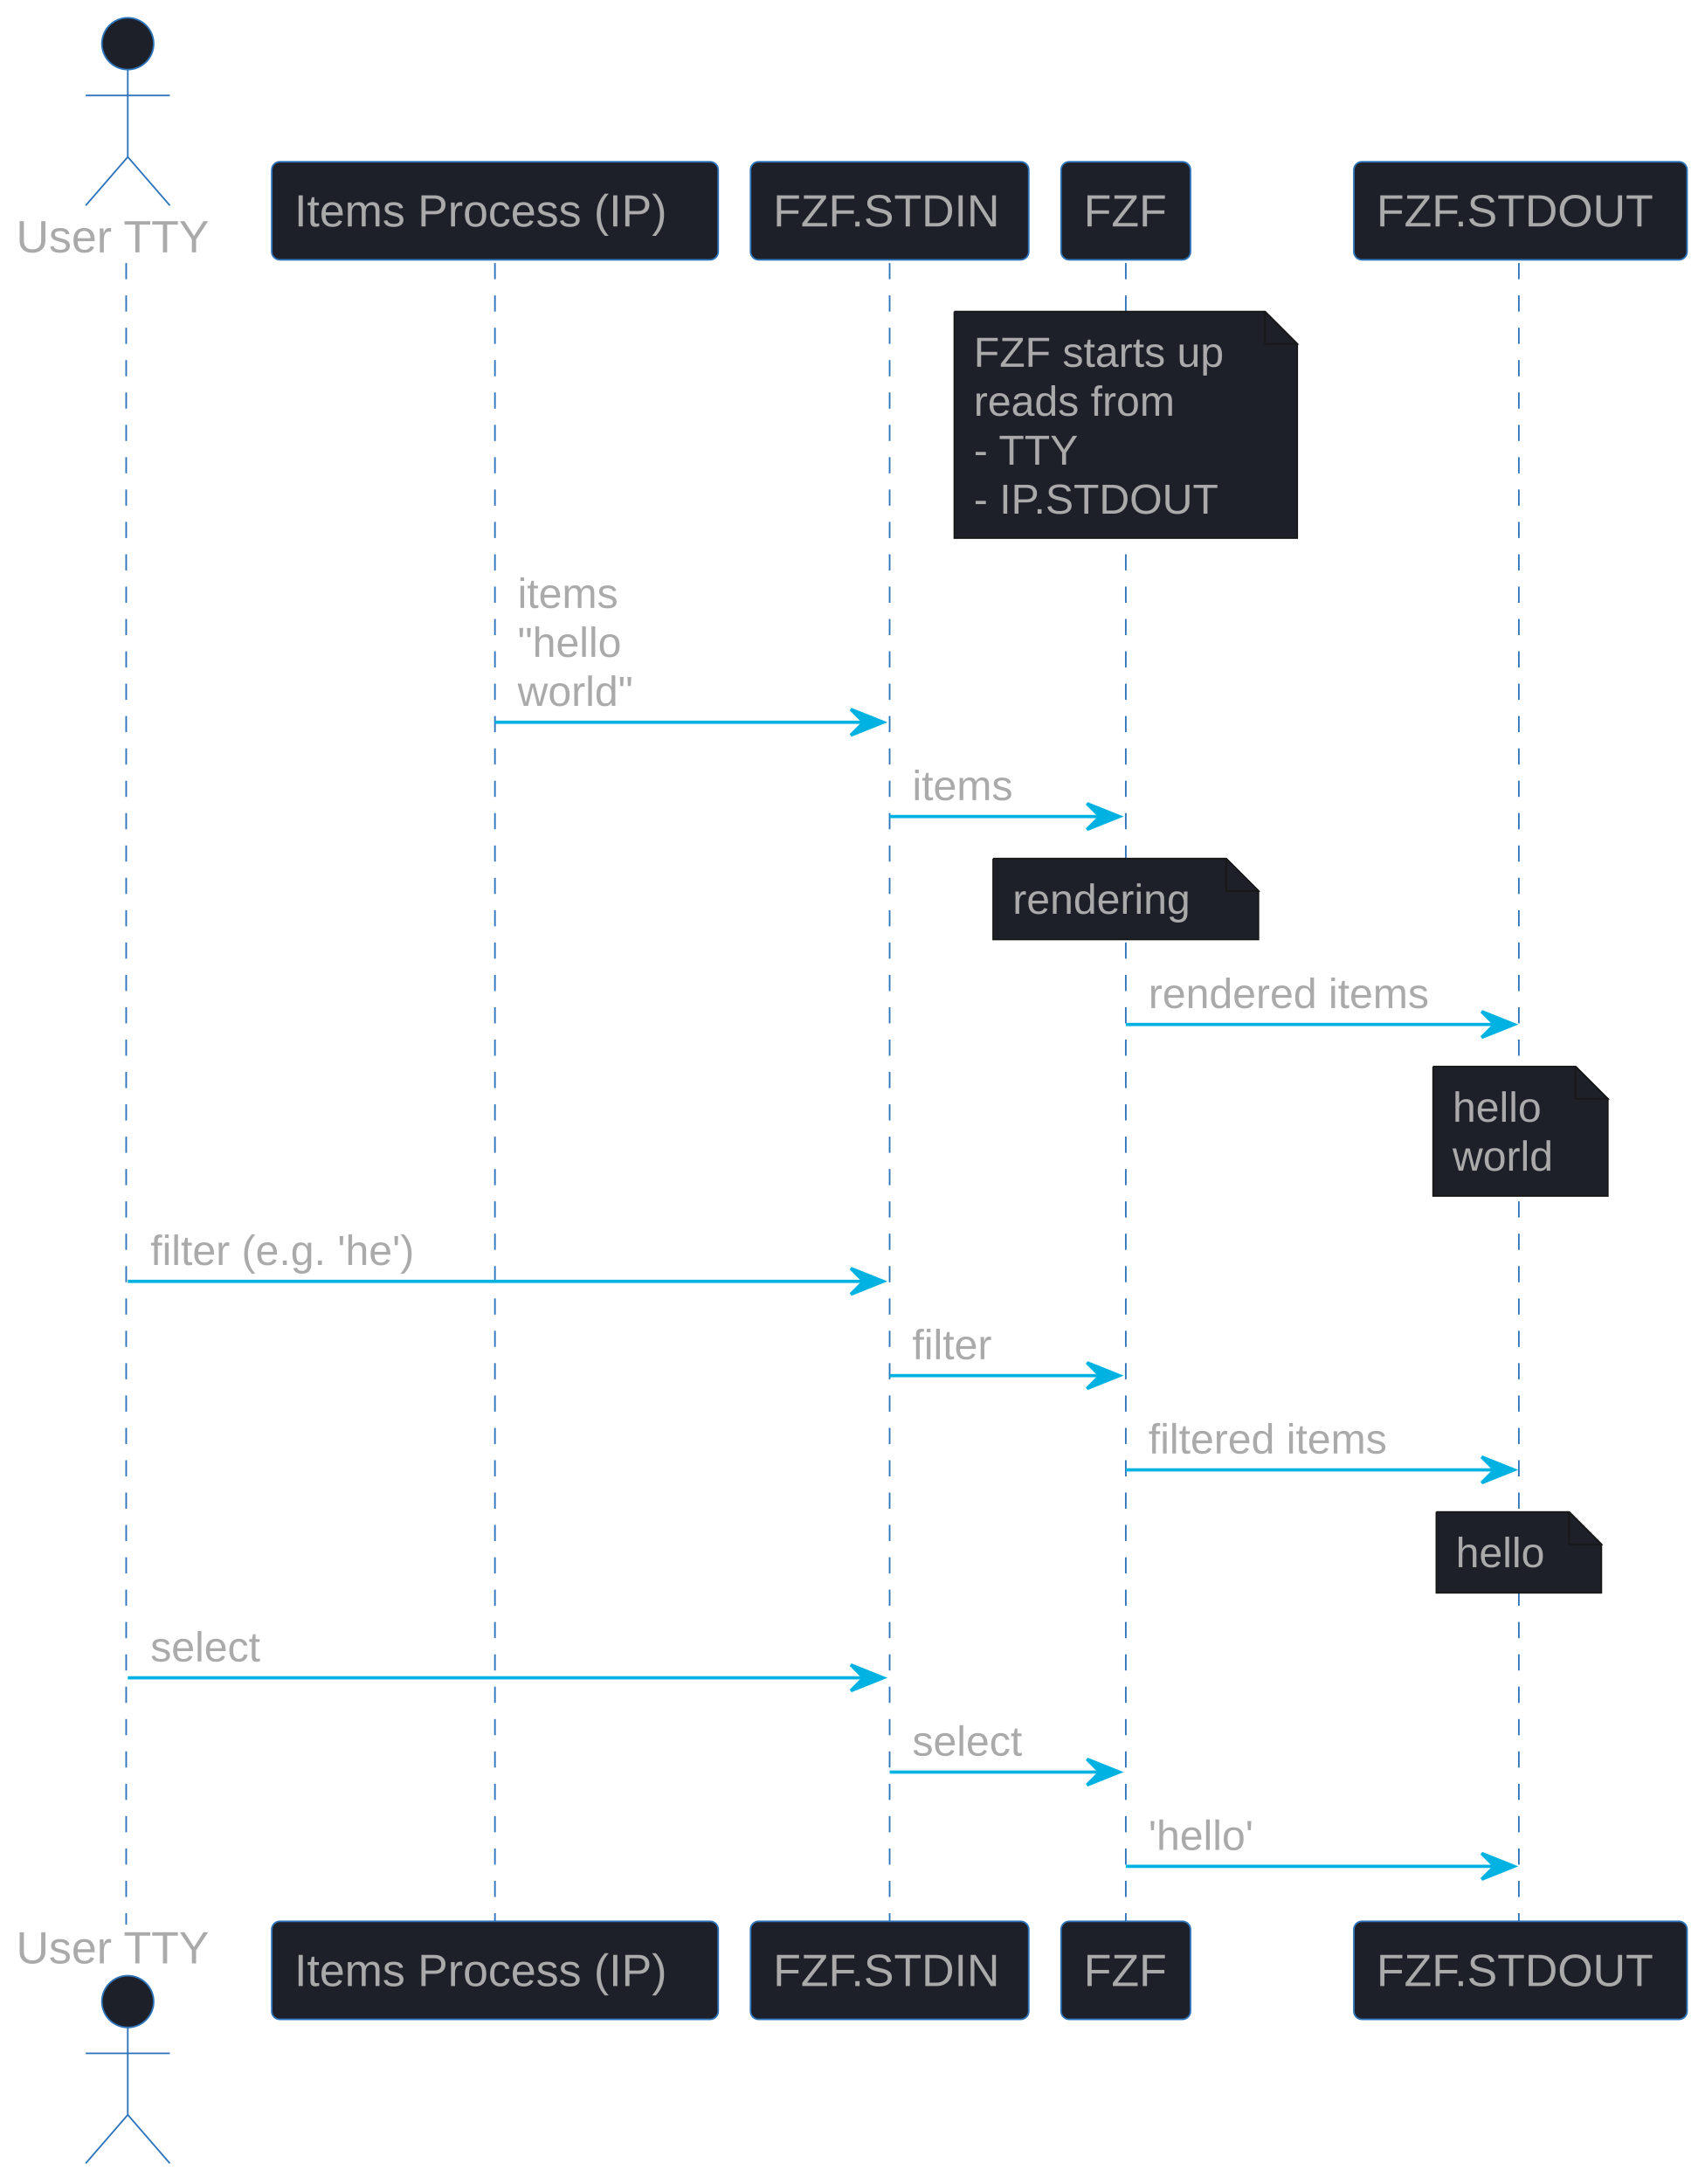
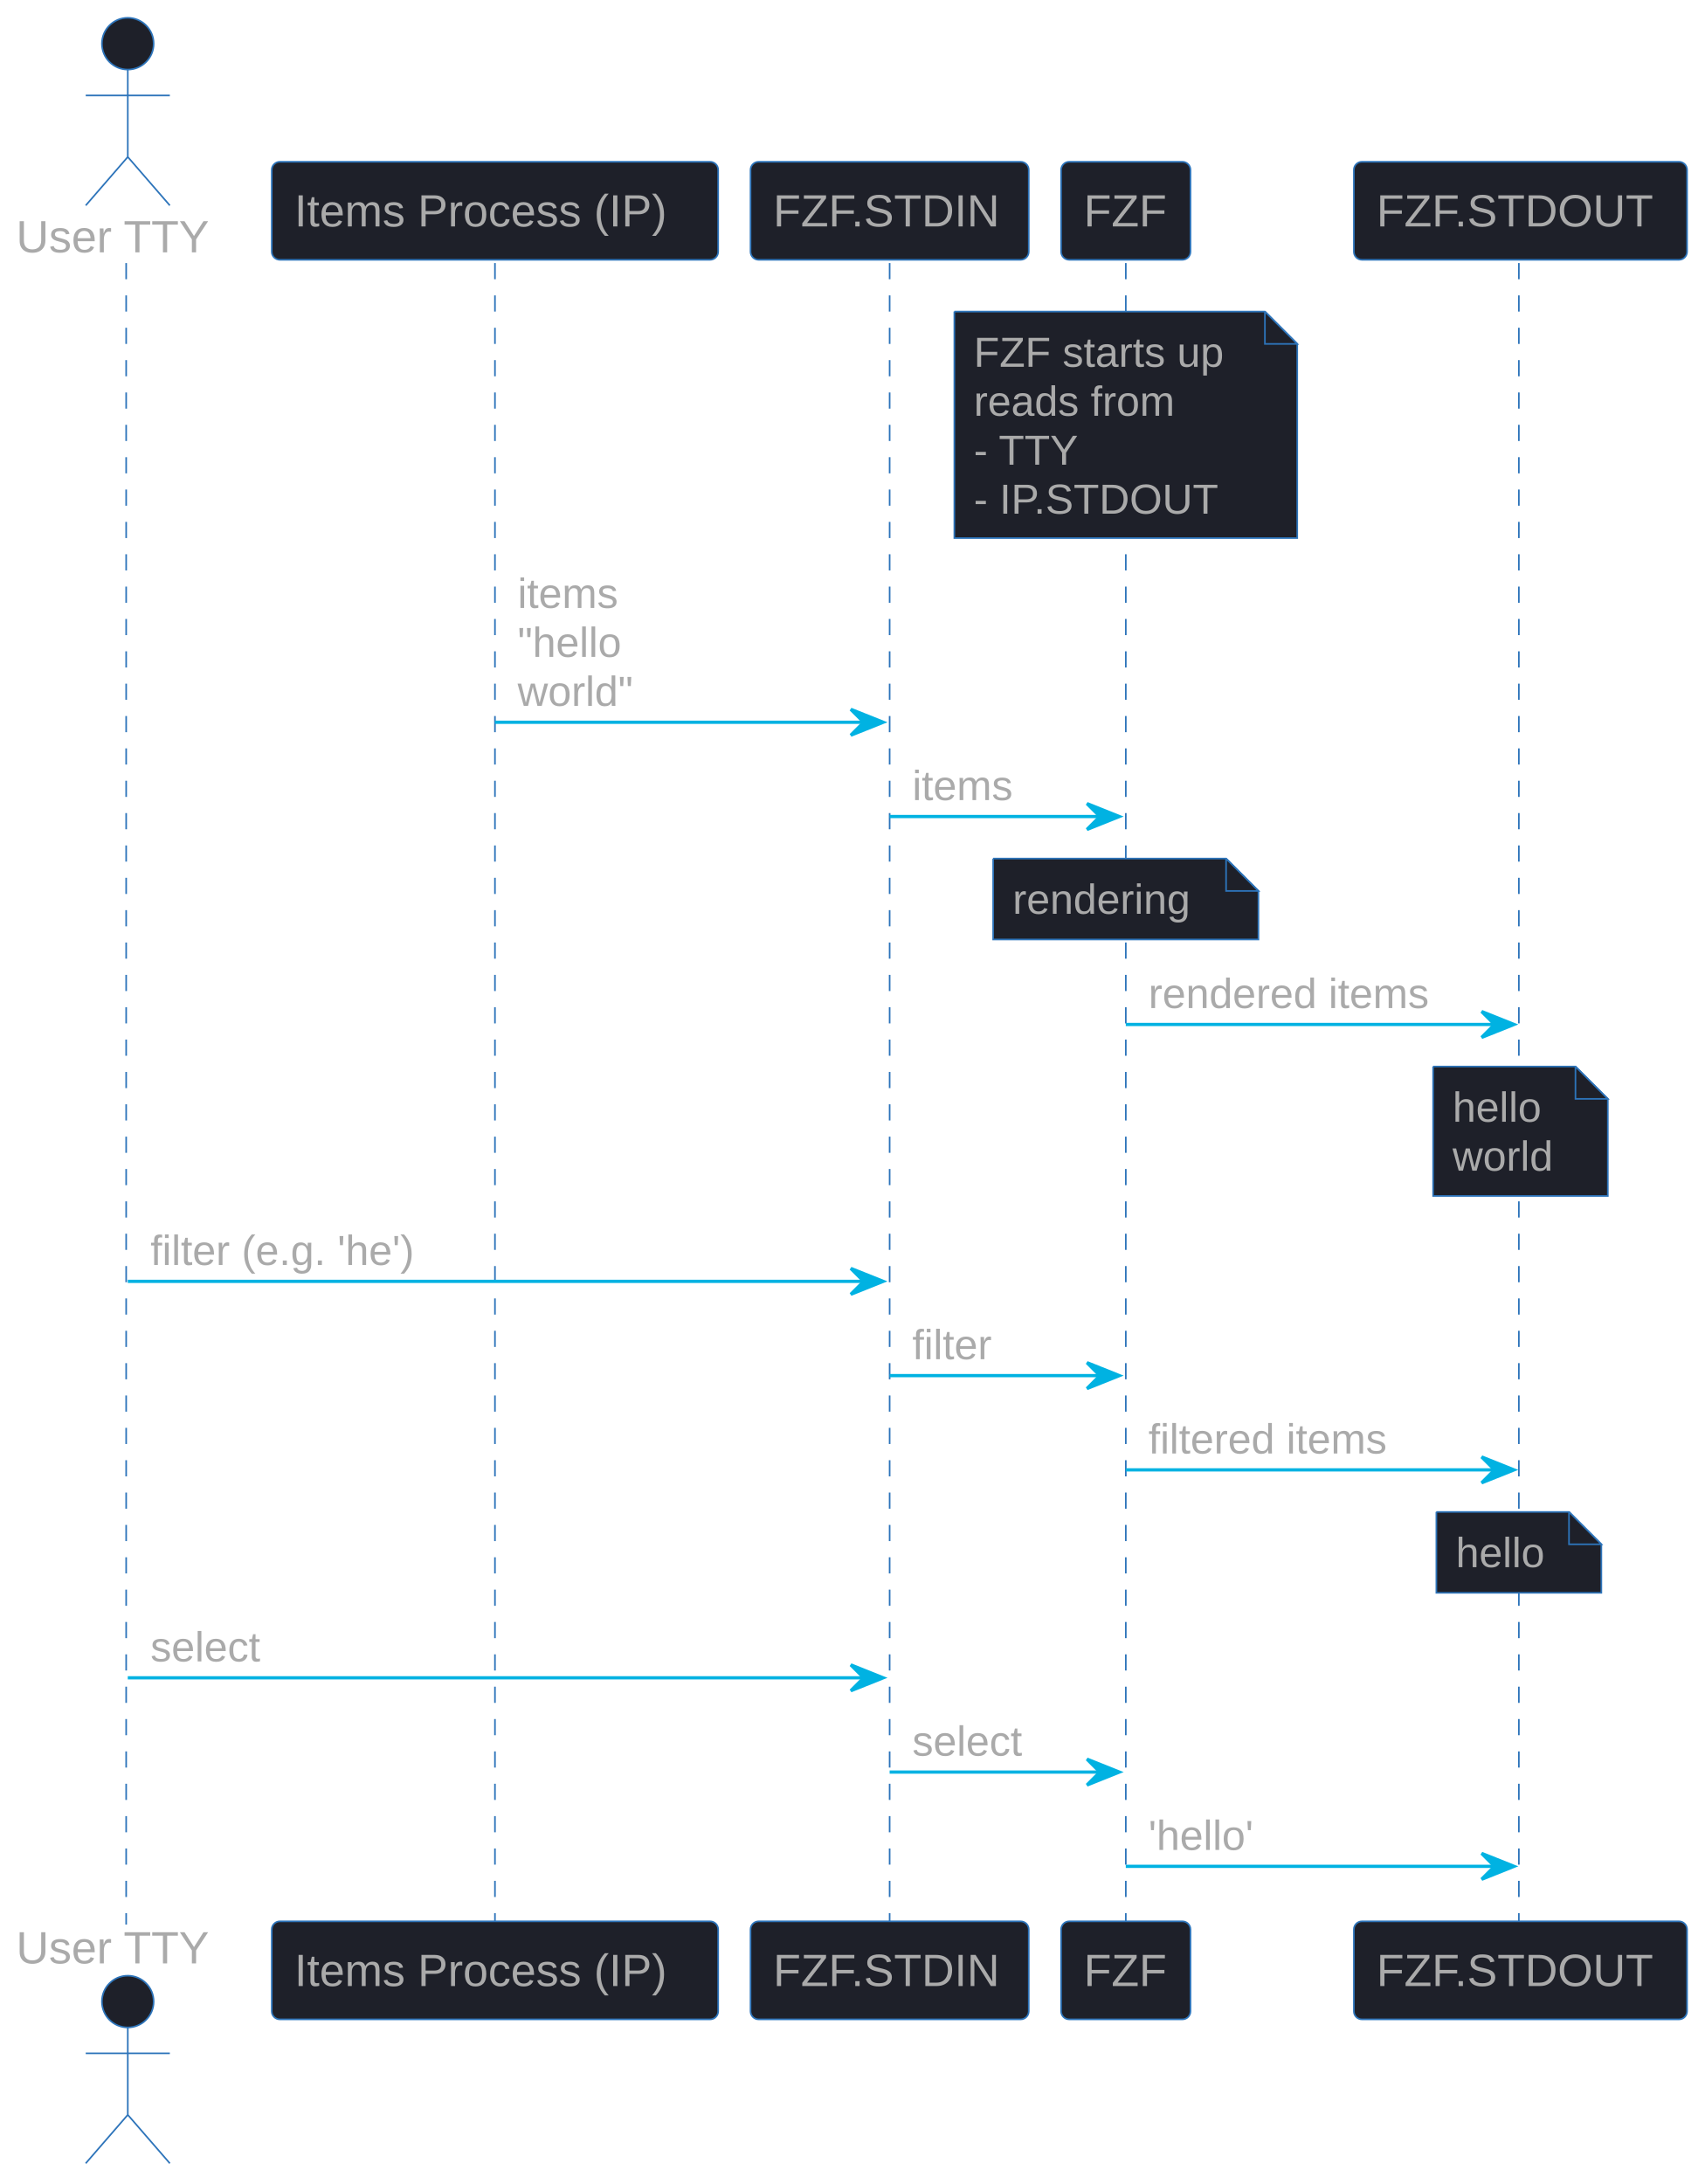
<svg xmlns="http://www.w3.org/2000/svg" contentStyleType="text/css" height="675px" preserveAspectRatio="none" style="width:527px;height:675px;" version="1.1" viewBox="0 0 527 675" width="527px" zoomAndPan="magnify">
  <defs />
  <g>
    <line style="stroke:#2D74BA;stroke-width:0.5;stroke-dasharray:5.0,5.0;" x1="39" x2="39" y1="81.297" y2="594.82" />
    <line style="stroke:#2D74BA;stroke-width:0.5;stroke-dasharray:5.0,5.0;" x1="153" x2="153" y1="81.297" y2="594.82" />
    <line style="stroke:#2D74BA;stroke-width:0.5;stroke-dasharray:5.0,5.0;" x1="275" x2="275" y1="81.297" y2="594.82" />
    <line style="stroke:#2D74BA;stroke-width:0.5;stroke-dasharray:5.0,5.0;" x1="348" x2="348" y1="81.297" y2="594.82" />
    <line style="stroke:#2D74BA;stroke-width:0.5;stroke-dasharray:5.0,5.0;" x1="469.5" x2="469.5" y1="81.297" y2="594.82" />
    <text fill="#AAAAAA" font-family="Arial" font-size="14" lengthAdjust="spacing" textLength="63" x="5" y="77.995">User TTY</text>
    <ellipse cx="39.5" cy="13.5" fill="#1E2029" rx="8" ry="8" style="stroke:#2D74BA;stroke-width:0.5;" />
    <path d="M39.5,21.5 L39.5,48.5 M26.5,29.5 L52.5,29.5 M39.5,48.5 L26.5,63.5 M39.5,48.5 L52.5,63.5 " fill="none" style="stroke:#2D74BA;stroke-width:0.5;" />
    <text fill="#AAAAAA" font-family="Arial" font-size="14" lengthAdjust="spacing" textLength="63" x="5" y="606.815">User TTY</text>
    <ellipse cx="39.5" cy="618.617" fill="#1E2029" rx="8" ry="8" style="stroke:#2D74BA;stroke-width:0.5;" />
    <path d="M39.5,626.617 L39.5,653.617 M26.5,634.617 L52.5,634.617 M39.5,653.617 L26.5,668.617 M39.5,653.617 L52.5,668.617 " fill="none" style="stroke:#2D74BA;stroke-width:0.5;" />
    <rect fill="#1E2029" height="30.297" rx="2.5" ry="2.5" style="stroke:#2D74BA;stroke-width:0.5;" width="138" x="84" y="50" />
    <text fill="#AAAAAA" font-family="Arial" font-size="14" lengthAdjust="spacing" textLength="124" x="91" y="69.995">Items Process (IP)</text>
    <rect fill="#1E2029" height="30.297" rx="2.5" ry="2.5" style="stroke:#2D74BA;stroke-width:0.5;" width="138" x="84" y="593.82" />
    <text fill="#AAAAAA" font-family="Arial" font-size="14" lengthAdjust="spacing" textLength="124" x="91" y="613.815">Items Process (IP)</text>
    <rect fill="#1E2029" height="30.297" rx="2.5" ry="2.5" style="stroke:#2D74BA;stroke-width:0.5;" width="86" x="232" y="50" />
    <text fill="#AAAAAA" font-family="Arial" font-size="14" lengthAdjust="spacing" textLength="72" x="239" y="69.995">FZF.STDIN</text>
    <rect fill="#1E2029" height="30.297" rx="2.5" ry="2.5" style="stroke:#2D74BA;stroke-width:0.5;" width="86" x="232" y="593.82" />
    <text fill="#AAAAAA" font-family="Arial" font-size="14" lengthAdjust="spacing" textLength="72" x="239" y="613.815">FZF.STDIN</text>
    <rect fill="#1E2029" height="30.297" rx="2.5" ry="2.5" style="stroke:#2D74BA;stroke-width:0.5;" width="40" x="328" y="50" />
    <text fill="#AAAAAA" font-family="Arial" font-size="14" lengthAdjust="spacing" textLength="26" x="335" y="69.995">FZF</text>
    <rect fill="#1E2029" height="30.297" rx="2.5" ry="2.5" style="stroke:#2D74BA;stroke-width:0.5;" width="40" x="328" y="593.82" />
    <text fill="#AAAAAA" font-family="Arial" font-size="14" lengthAdjust="spacing" textLength="26" x="335" y="613.815">FZF</text>
    <rect fill="#1E2029" height="30.297" rx="2.5" ry="2.5" style="stroke:#2D74BA;stroke-width:0.5;" width="103" x="418.5" y="50" />
    <text fill="#AAAAAA" font-family="Arial" font-size="14" lengthAdjust="spacing" textLength="89" x="425.5" y="69.995">FZF.STDOUT</text>
    <rect fill="#1E2029" height="30.297" rx="2.5" ry="2.5" style="stroke:#2D74BA;stroke-width:0.5;" width="103" x="418.5" y="593.82" />
    <text fill="#AAAAAA" font-family="Arial" font-size="14" lengthAdjust="spacing" textLength="89" x="425.5" y="613.815">FZF.STDOUT</text>
-     <path d="M295,96.297 L295,166.297 L401,166.297 L401,106.297 L391,96.297 L295,96.297 " fill="#1E2029" style="stroke:#181818;stroke-width:0.5;" />
-     <path d="M391,96.297 L391,106.297 L401,106.297 L391,96.297 " fill="#1E2029" style="stroke:#181818;stroke-width:0.5;" />
+     <path d="M295,96.297 L295,166.297 L401,166.297 L401,106.297 L391,96.297 L295,96.297 " fill="#1E2029" style="stroke:#2D74BA;stroke-width:0.5;" />
+     <path d="M391,96.297 L391,106.297 L401,106.297 L391,96.297 " fill="#1E2029" style="stroke:#2D74BA;stroke-width:0.5;" />
    <text fill="#AAAAAA" font-family="Arial" font-size="13" lengthAdjust="spacing" textLength="85" x="301" y="113.364">FZF starts up</text>
    <text fill="#AAAAAA" font-family="Arial" font-size="13" lengthAdjust="spacing" textLength="70" x="301" y="128.497">reads from</text>
    <text fill="#AAAAAA" font-family="Arial" font-size="13" lengthAdjust="spacing" textLength="30" x="301" y="143.629">- TTY</text>
    <text fill="#AAAAAA" font-family="Arial" font-size="13" lengthAdjust="spacing" textLength="77" x="301" y="158.762">- IP.STDOUT</text>
    <polygon fill="#00B2E2" points="263,219.227,273,223.227,263,227.227,267,223.227" style="stroke:#00B2E2;stroke-width:1.0;" />
    <line style="stroke:#00B2E2;stroke-width:1.0;" x1="153" x2="269" y1="223.227" y2="223.227" />
    <text fill="#AAAAAA" font-family="Arial" font-size="13" lengthAdjust="spacing" textLength="36" x="160" y="187.895">items</text>
    <text fill="#AAAAAA" font-family="Arial" font-size="13" lengthAdjust="spacing" textLength="35" x="160" y="203.028">"hello</text>
    <text fill="#AAAAAA" font-family="Arial" font-size="13" lengthAdjust="spacing" textLength="38" x="160" y="218.161">world"</text>
    <polygon fill="#00B2E2" points="336,248.359,346,252.359,336,256.359,340,252.359" style="stroke:#00B2E2;stroke-width:1.0;" />
    <line style="stroke:#00B2E2;stroke-width:1.0;" x1="275" x2="342" y1="252.359" y2="252.359" />
    <text fill="#AAAAAA" font-family="Arial" font-size="13" lengthAdjust="spacing" textLength="36" x="282" y="247.293">items</text>
-     <path d="M307,265.359 L307,290.359 L389,290.359 L389,275.359 L379,265.359 L307,265.359 " fill="#1E2029" style="stroke:#181818;stroke-width:0.5;" />
-     <path d="M379,265.359 L379,275.359 L389,275.359 L379,265.359 " fill="#1E2029" style="stroke:#181818;stroke-width:0.5;" />
+     <path d="M307,265.359 L307,290.359 L389,290.359 L389,275.359 L379,265.359 L307,265.359 " fill="#1E2029" style="stroke:#2D74BA;stroke-width:0.5;" />
+     <path d="M379,265.359 L379,275.359 L389,275.359 L379,265.359 " fill="#1E2029" style="stroke:#2D74BA;stroke-width:0.5;" />
    <text fill="#AAAAAA" font-family="Arial" font-size="13" lengthAdjust="spacing" textLength="61" x="313" y="282.426">rendering</text>
    <polygon fill="#00B2E2" points="458,312.625,468,316.625,458,320.625,462,316.625" style="stroke:#00B2E2;stroke-width:1.0;" />
    <line style="stroke:#00B2E2;stroke-width:1.0;" x1="348" x2="464" y1="316.625" y2="316.625" />
    <text fill="#AAAAAA" font-family="Arial" font-size="13" lengthAdjust="spacing" textLength="98" x="355" y="311.559">rendered items</text>
-     <path d="M443,329.625 L443,369.625 L497,369.625 L497,339.625 L487,329.625 L443,329.625 " fill="#1E2029" style="stroke:#181818;stroke-width:0.5;" />
-     <path d="M487,329.625 L487,339.625 L497,339.625 L487,329.625 " fill="#1E2029" style="stroke:#181818;stroke-width:0.5;" />
+     <path d="M443,329.625 L443,369.625 L497,369.625 L497,339.625 L487,329.625 L443,329.625 " fill="#1E2029" style="stroke:#2D74BA;stroke-width:0.5;" />
+     <path d="M487,329.625 L487,339.625 L497,339.625 L487,329.625 " fill="#1E2029" style="stroke:#2D74BA;stroke-width:0.5;" />
    <text fill="#AAAAAA" font-family="Arial" font-size="13" lengthAdjust="spacing" textLength="30" x="449" y="346.692">hello</text>
    <text fill="#AAAAAA" font-family="Arial" font-size="13" lengthAdjust="spacing" textLength="33" x="449" y="361.825">world</text>
    <polygon fill="#00B2E2" points="263,392.023,273,396.023,263,400.023,267,396.023" style="stroke:#00B2E2;stroke-width:1.0;" />
    <line style="stroke:#00B2E2;stroke-width:1.0;" x1="39.5" x2="269" y1="396.023" y2="396.023" />
    <text fill="#AAAAAA" font-family="Arial" font-size="13" lengthAdjust="spacing" textLength="92" x="46.5" y="390.957">filter (e.g. 'he')</text>
    <polygon fill="#00B2E2" points="336,421.156,346,425.156,336,429.156,340,425.156" style="stroke:#00B2E2;stroke-width:1.0;" />
    <line style="stroke:#00B2E2;stroke-width:1.0;" x1="275" x2="342" y1="425.156" y2="425.156" />
    <text fill="#AAAAAA" font-family="Arial" font-size="13" lengthAdjust="spacing" textLength="28" x="282" y="420.09">filter</text>
    <polygon fill="#00B2E2" points="458,450.289,468,454.289,458,458.289,462,454.289" style="stroke:#00B2E2;stroke-width:1.0;" />
    <line style="stroke:#00B2E2;stroke-width:1.0;" x1="348" x2="464" y1="454.289" y2="454.289" />
    <text fill="#AAAAAA" font-family="Arial" font-size="13" lengthAdjust="spacing" textLength="84" x="355" y="449.223">filtered items</text>
-     <path d="M444,467.289 L444,492.289 L495,492.289 L495,477.289 L485,467.289 L444,467.289 " fill="#1E2029" style="stroke:#181818;stroke-width:0.5;" />
-     <path d="M485,467.289 L485,477.289 L495,477.289 L485,467.289 " fill="#1E2029" style="stroke:#181818;stroke-width:0.5;" />
+     <path d="M444,467.289 L444,492.289 L495,492.289 L495,477.289 L485,467.289 L444,467.289 " fill="#1E2029" style="stroke:#2D74BA;stroke-width:0.5;" />
+     <path d="M485,467.289 L485,477.289 L495,477.289 L485,467.289 " fill="#1E2029" style="stroke:#2D74BA;stroke-width:0.5;" />
    <text fill="#AAAAAA" font-family="Arial" font-size="13" lengthAdjust="spacing" textLength="30" x="450" y="484.356">hello</text>
    <polygon fill="#00B2E2" points="263,514.555,273,518.555,263,522.555,267,518.555" style="stroke:#00B2E2;stroke-width:1.0;" />
    <line style="stroke:#00B2E2;stroke-width:1.0;" x1="39.5" x2="269" y1="518.555" y2="518.555" />
    <text fill="#AAAAAA" font-family="Arial" font-size="13" lengthAdjust="spacing" textLength="38" x="46.5" y="513.489">select</text>
    <polygon fill="#00B2E2" points="336,543.688,346,547.688,336,551.688,340,547.688" style="stroke:#00B2E2;stroke-width:1.0;" />
    <line style="stroke:#00B2E2;stroke-width:1.0;" x1="275" x2="342" y1="547.688" y2="547.688" />
    <text fill="#AAAAAA" font-family="Arial" font-size="13" lengthAdjust="spacing" textLength="38" x="282" y="542.622">select</text>
    <polygon fill="#00B2E2" points="458,572.82,468,576.82,458,580.82,462,576.82" style="stroke:#00B2E2;stroke-width:1.0;" />
    <line style="stroke:#00B2E2;stroke-width:1.0;" x1="348" x2="464" y1="576.82" y2="576.82" />
    <text fill="#AAAAAA" font-family="Arial" font-size="13" lengthAdjust="spacing" textLength="36" x="355" y="571.754">'hello'</text>
  </g>
</svg>
